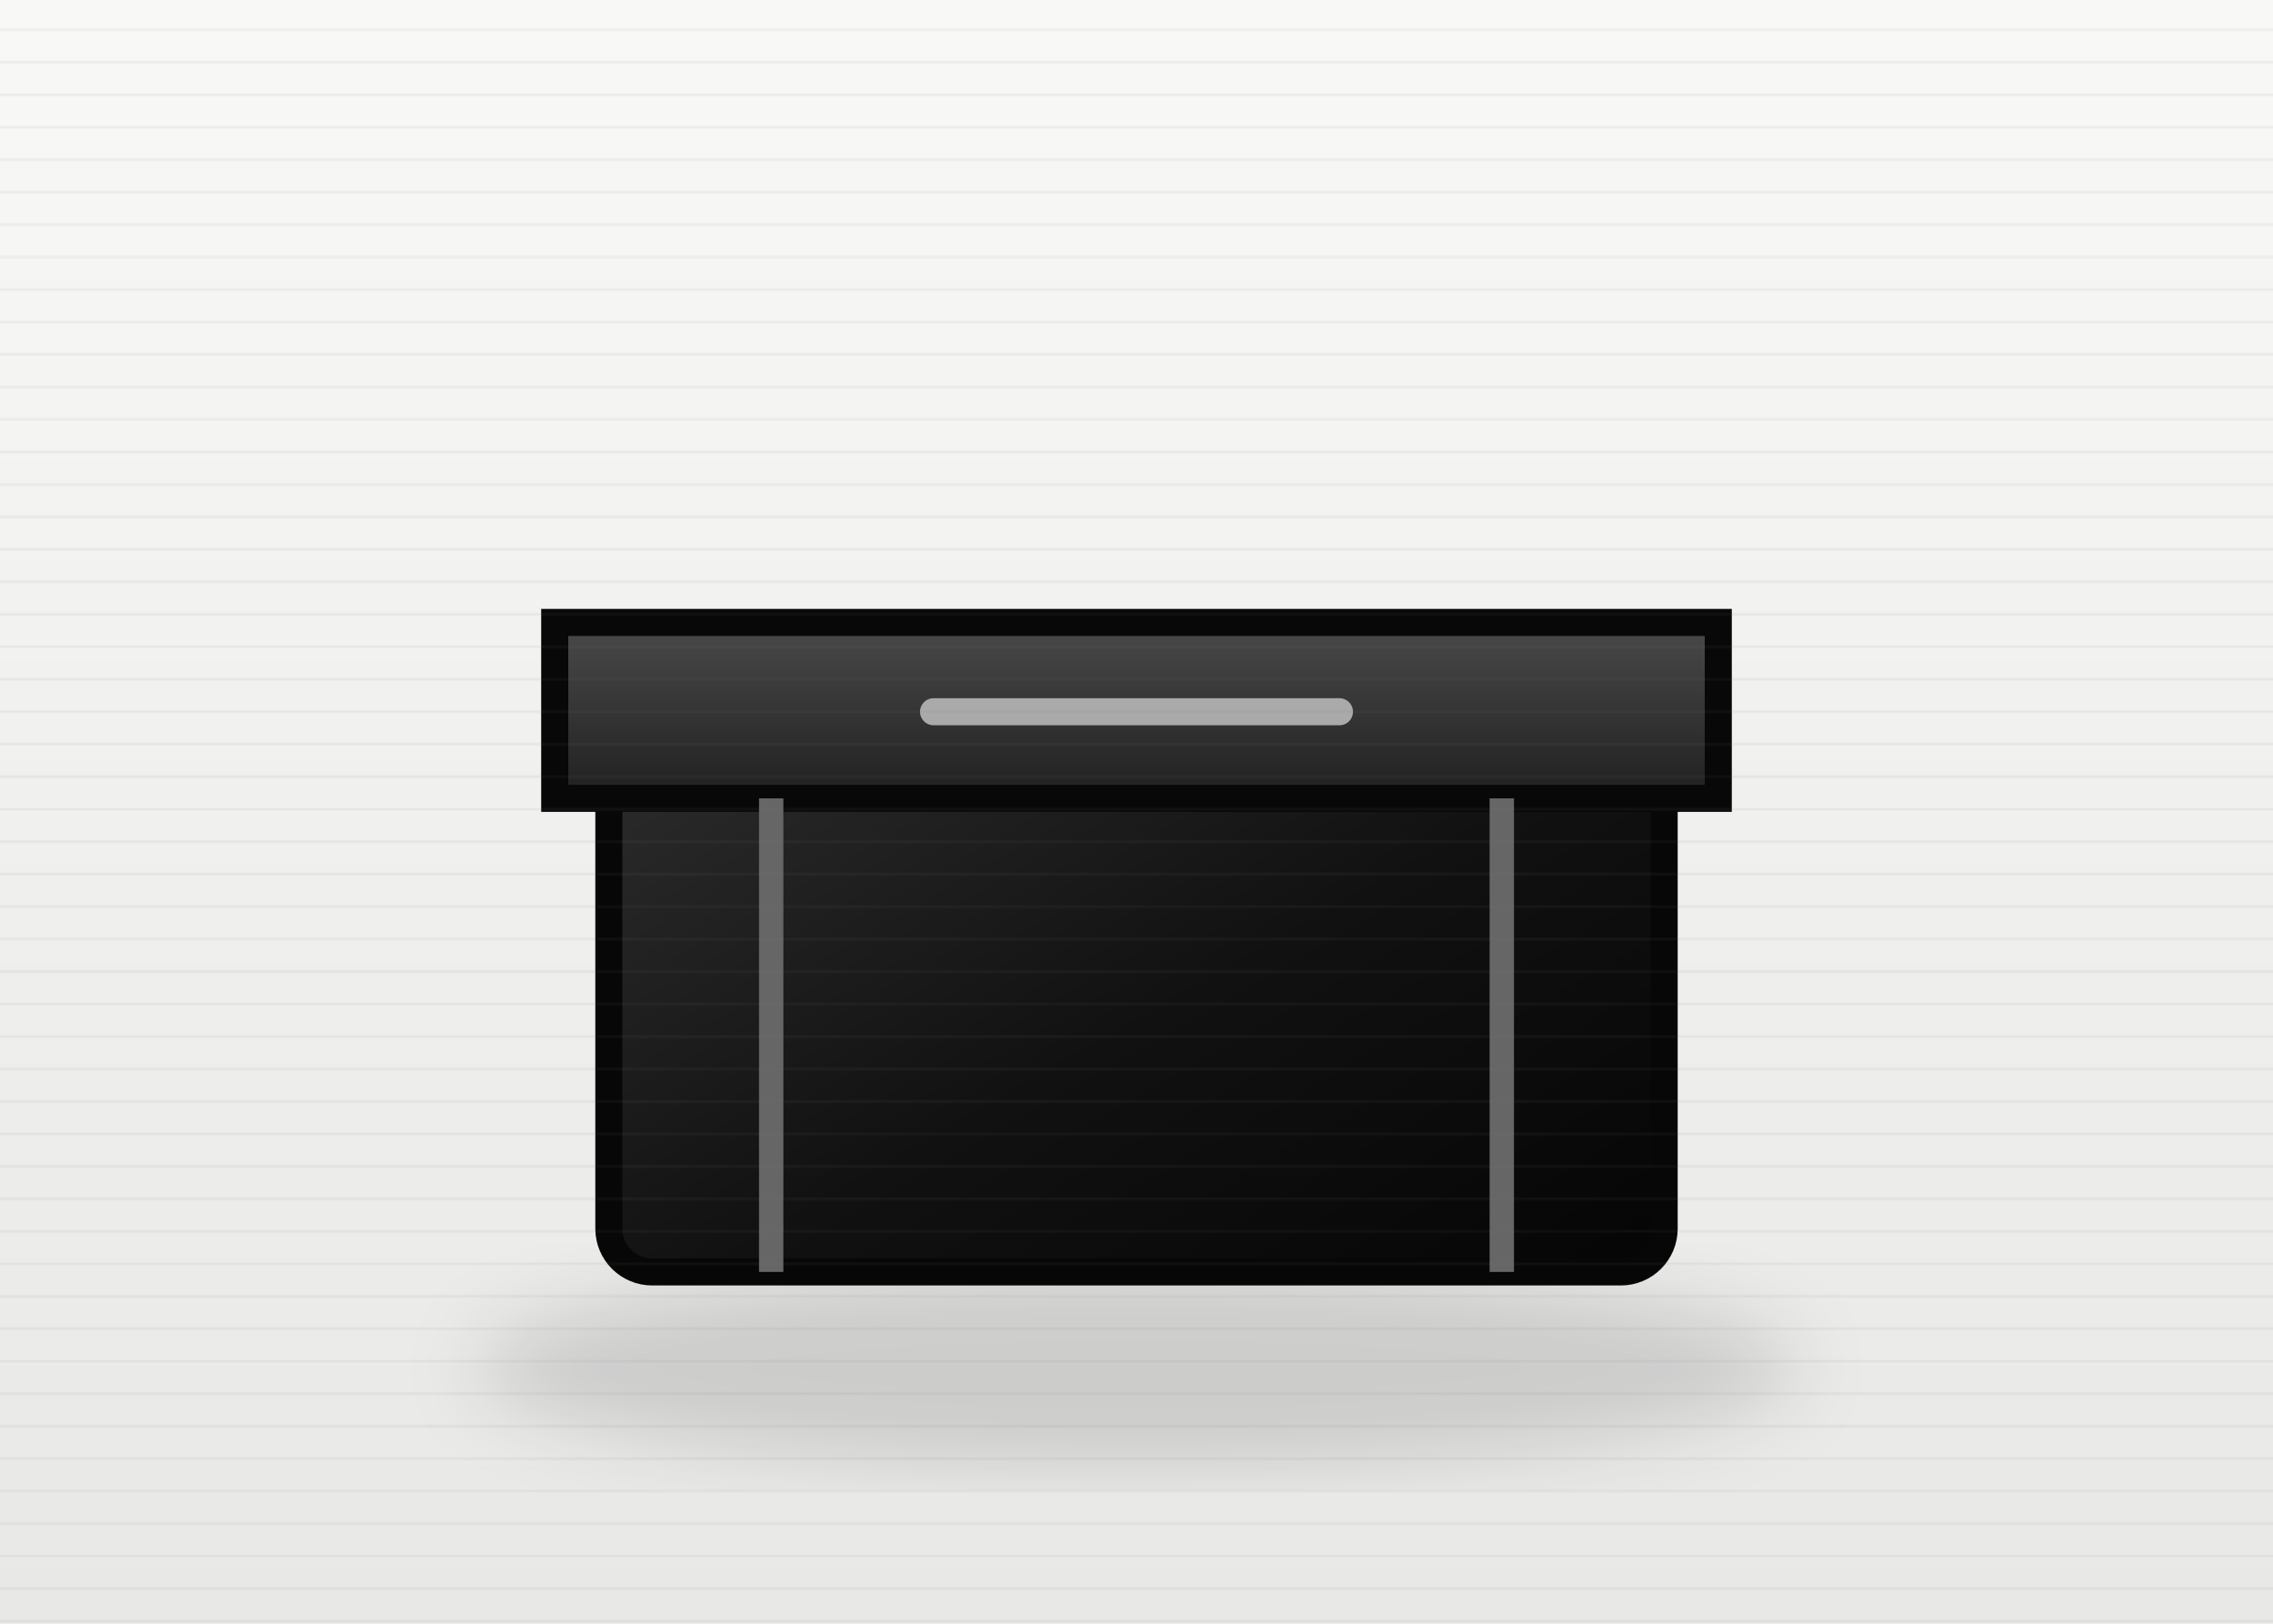
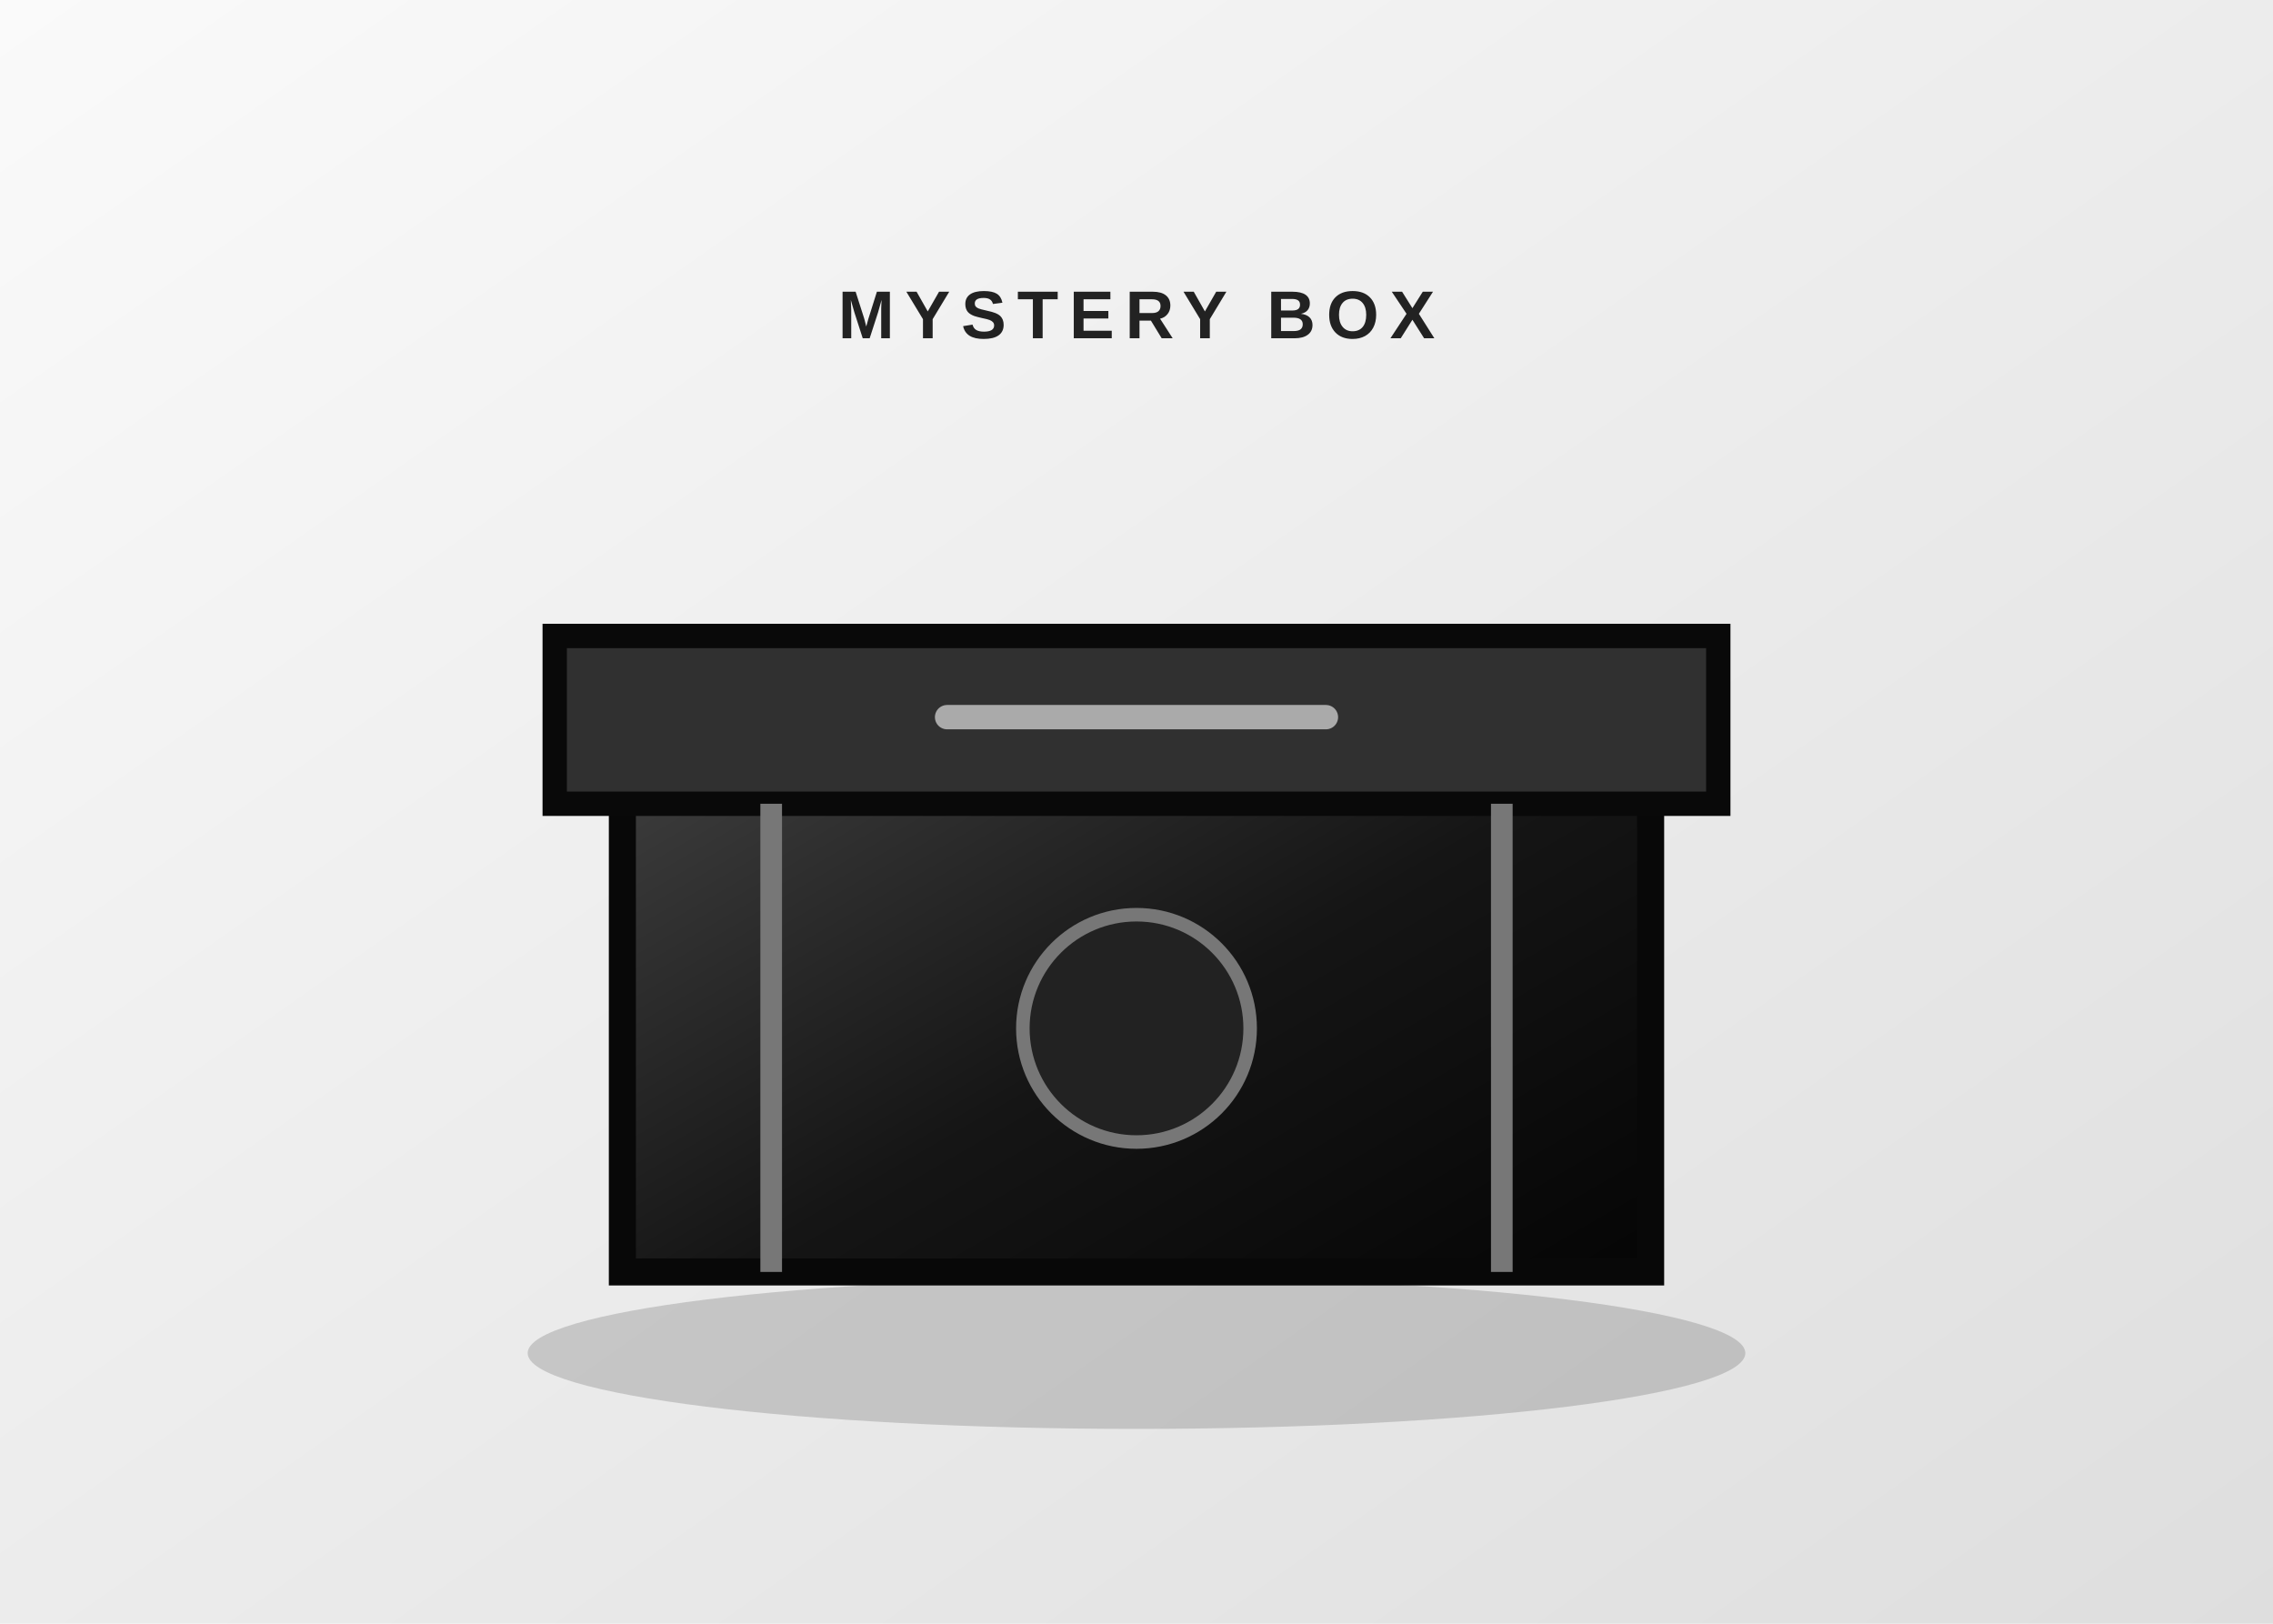
<svg xmlns="http://www.w3.org/2000/svg" viewBox="0 0 840 600">
  <defs>
-     <linearGradient id="bg" x1="0" y1="0" x2="0" y2="1">
-       <stop stop-color="#f8f8f7" />
-       <stop offset="1" stop-color="#e8e8e6" />
+     <linearGradient id="b" y2="1">
+       <stop stop-color="#fafafa" />
+       <stop offset="1" stop-color="#dedede" />
    </linearGradient>
-     <linearGradient id="black" x1="0" y1="0" x2="1" y2="1">
-       <stop stop-color="#303030" />
-       <stop offset=".55" stop-color="#111" />
+     <linearGradient id="p" x2="1" y2="1">
+       <stop stop-color="#444" />
+       <stop offset=".55" stop-color="#151515" />
      <stop offset="1" stop-color="#050505" />
    </linearGradient>
-     <linearGradient id="light" x1="0" y1="0" x2="0" y2="1">
-       <stop stop-color="#4a4a4a" />
-       <stop offset="1" stop-color="#202020" />
-     </linearGradient>
-     <filter id="shadow">
-       <feGaussianBlur stdDeviation="14" />
-     </filter>
-     <pattern id="layers" width="12" height="12" patternUnits="userSpaceOnUse">
-       <path d="M0 11H12" stroke="#777" stroke-width="1" opacity=".18" />
-     </pattern>
  </defs>
-   <rect width="840" height="600" fill="url(#bg)" />
-   <ellipse cx="420" cy="505" rx="245" ry="38" fill="#000" opacity=".13" filter="url(#shadow)" />
-   <rect x="225" y="245" width="390" height="225" rx="16" fill="url(#black)" stroke="#070707" stroke-width="10" />
-   <path d="M205 230h430v65H205z" fill="url(#light)" stroke="#080808" stroke-width="10" />
-   <path d="M285 295v175M555 295v175" stroke="#666" stroke-width="9" />
-   <path d="M345 263h150" stroke="#aaa" stroke-width="10" stroke-linecap="round" />
-   <rect width="840" height="600" fill="url(#layers)" opacity=".45" />
+   <rect width="840" height="600" fill="url(#b)" />
+   <ellipse cx="420" cy="500" rx="225" ry="28" fill="#000" opacity=".16" />
+   <path d="M230 250h380v220H230z" fill="url(#p)" stroke="#080808" stroke-width="10" />
+   <path d="M205 235h430v62H205z" fill="#303030" stroke="#090909" stroke-width="9" />
+   <path d="M285 297v173M555 297v173" stroke="#777" stroke-width="8" />
+   <path d="M350 265h140" stroke="#aaa" stroke-width="9" stroke-linecap="round" />
+   <circle cx="420" cy="380" r="42" fill="#222" stroke="#777" stroke-width="5" />
+   <text x="420" y="125" text-anchor="middle" font-family="Arial" font-size="25" font-weight="700" letter-spacing="4" fill="#222">MYSTERY BOX</text>
</svg>
